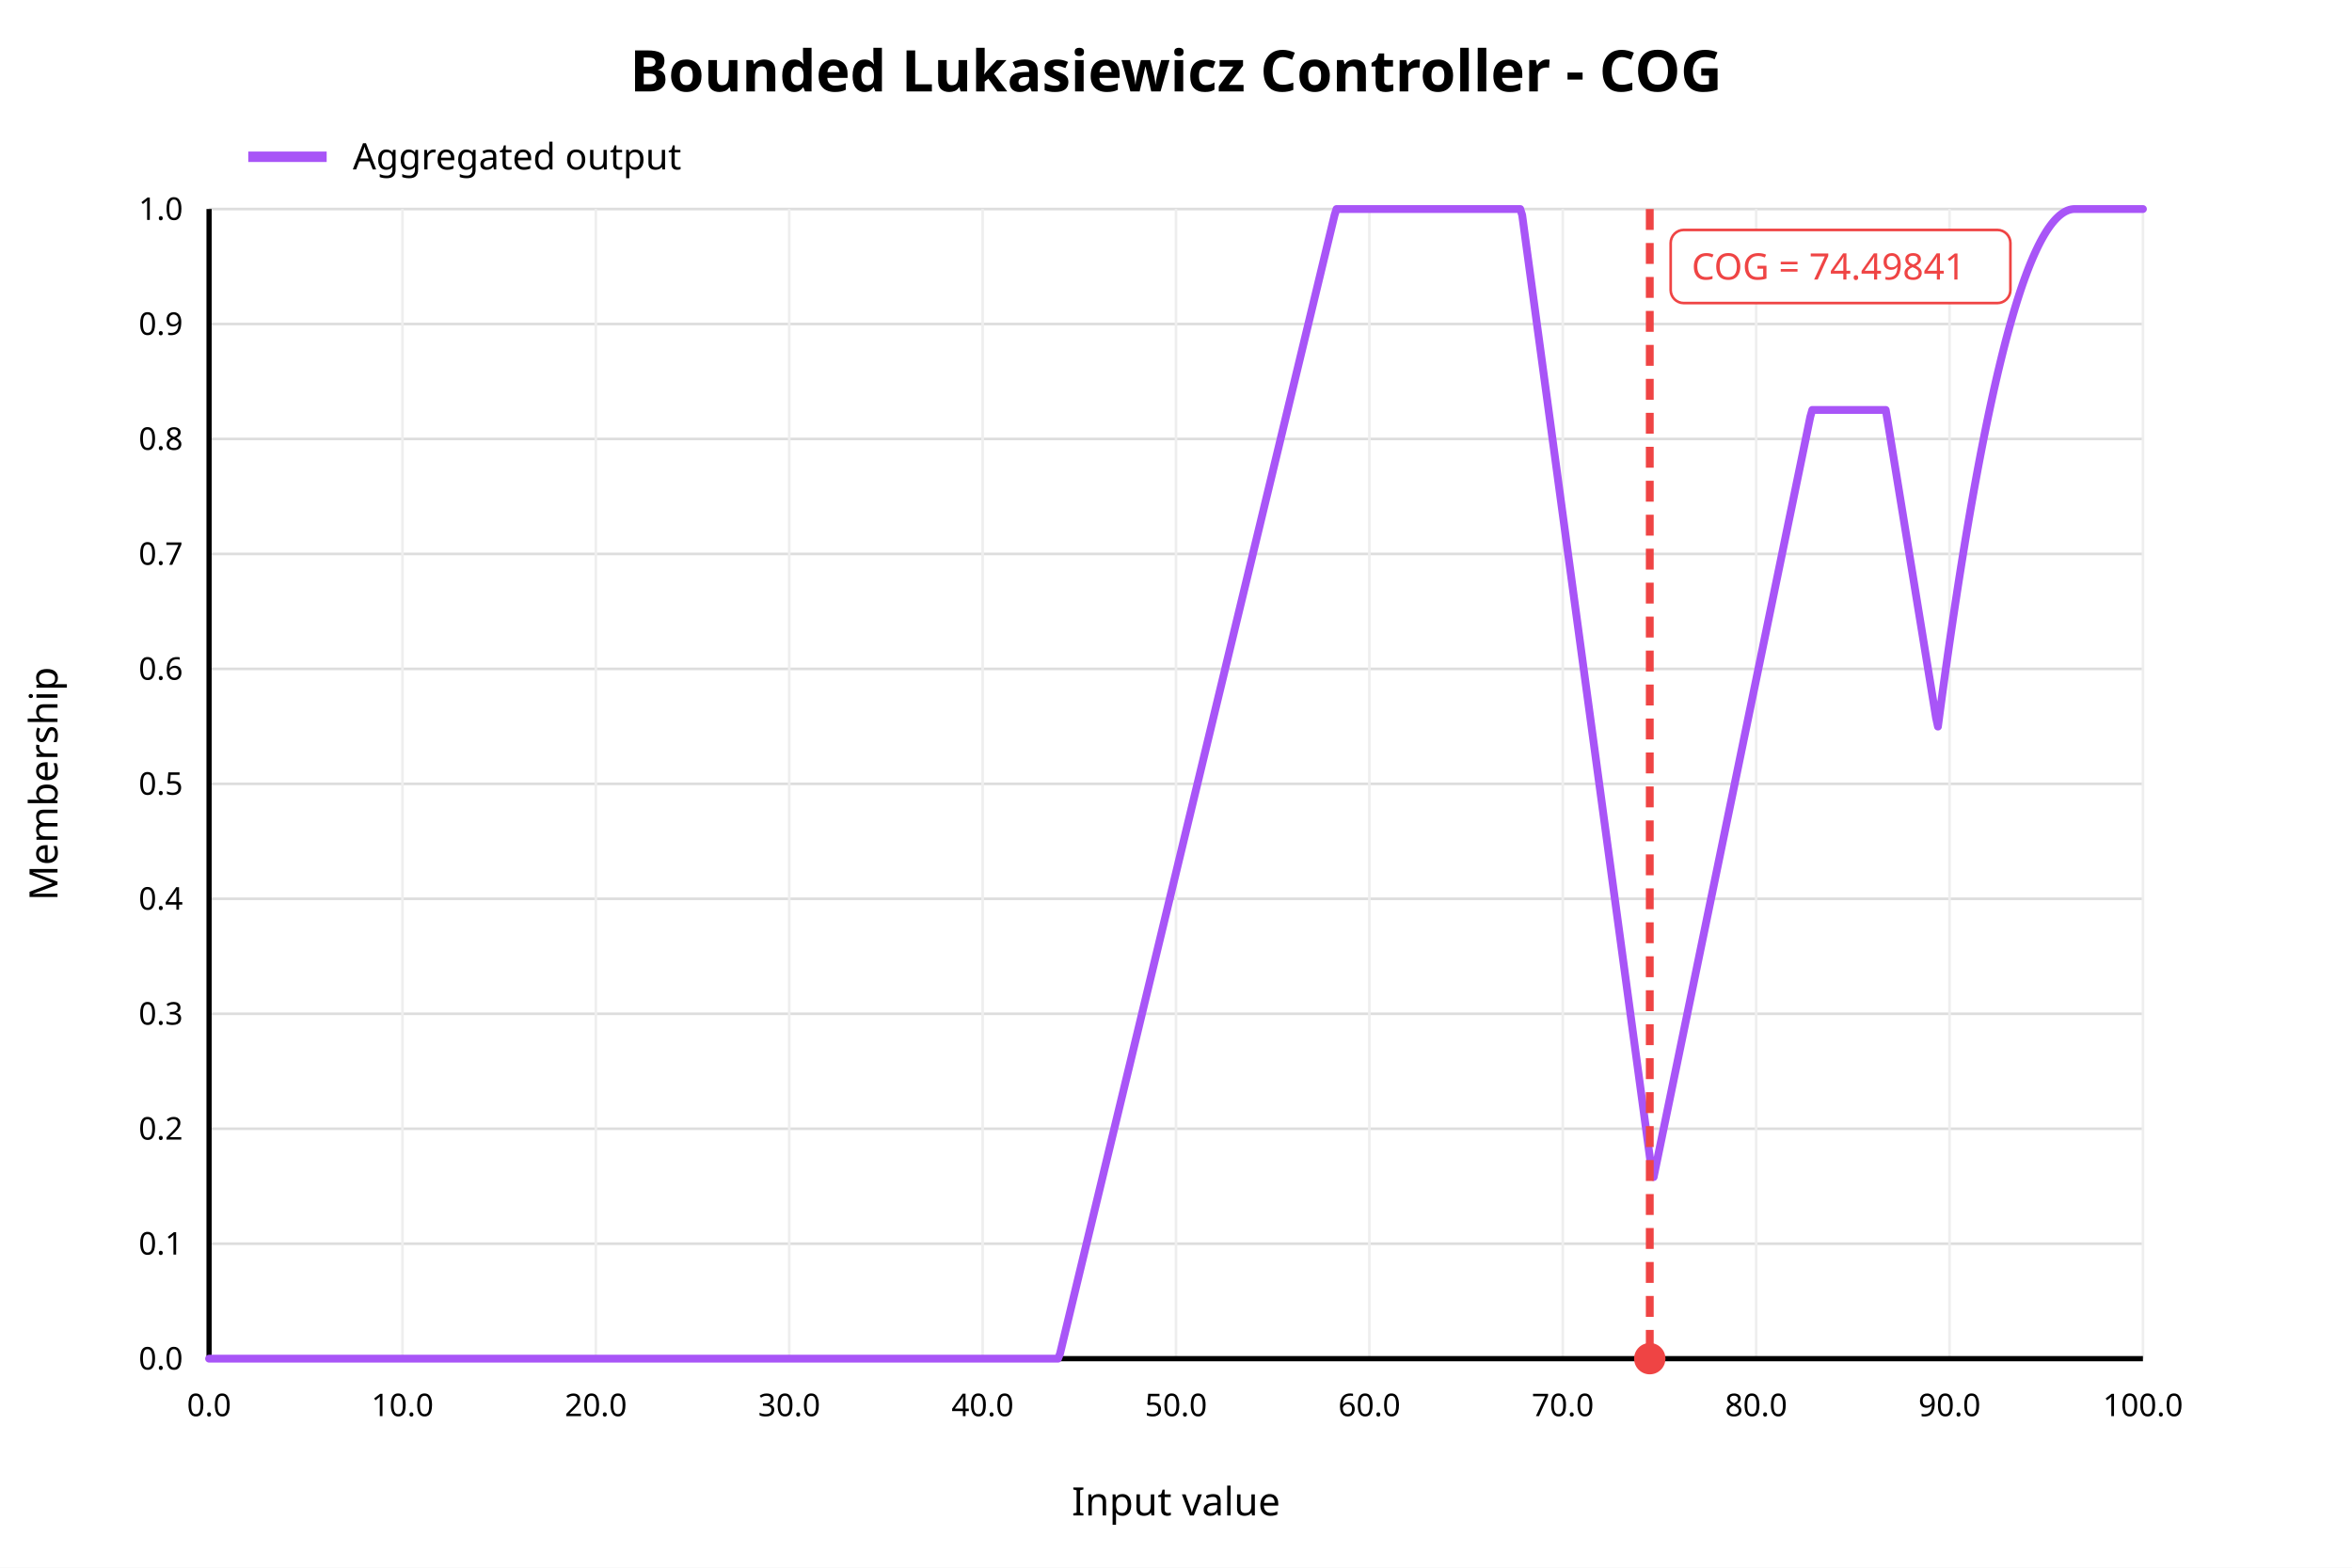
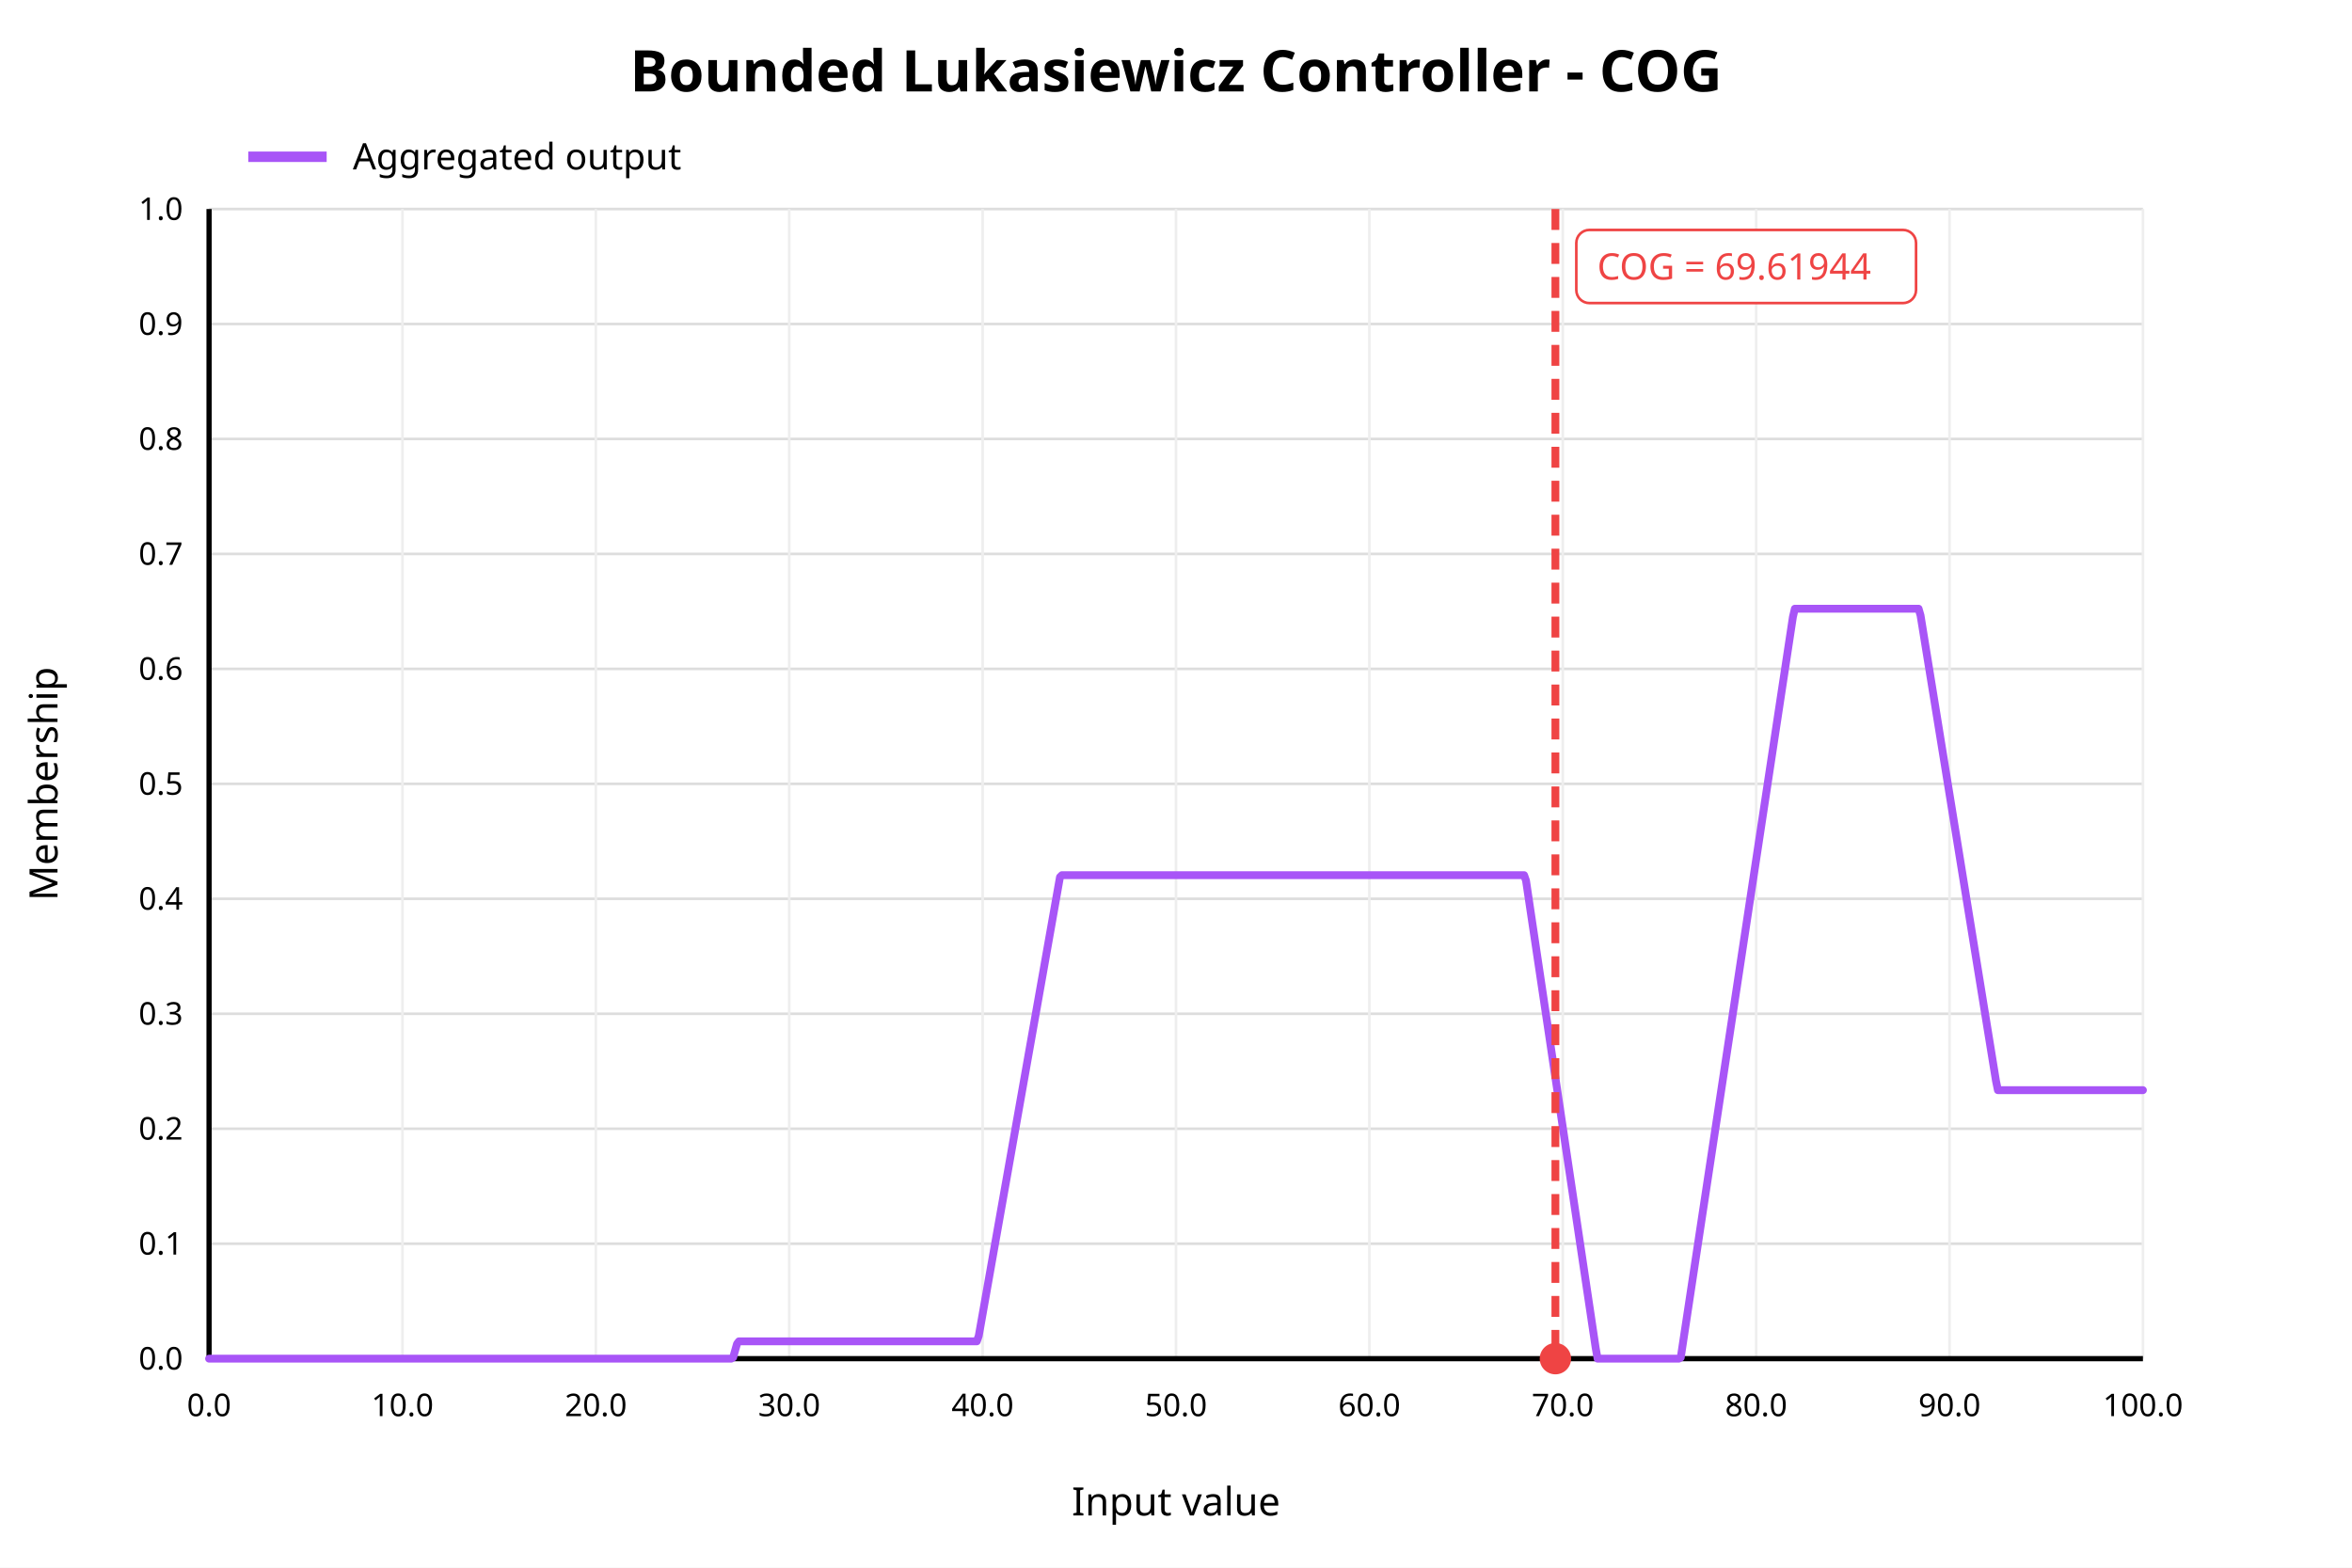
<svg xmlns="http://www.w3.org/2000/svg" width="900" height="600" viewBox="0 0 900 600">
  <rect x="0" y="0" width="900" height="600" fill="white" />
  <text x="450" y="35" text-anchor="middle" font-family="sans-serif" font-size="22" font-weight="bold" fill="black">Bounded Lukasiewicz Controller - COG</text>
  <line x1="80" y1="520.00" x2="820" y2="520.00" stroke="#dddddd" stroke-width="1" />
  <text x="70" y="520.00" text-anchor="end" dominant-baseline="middle" font-family="sans-serif" font-size="12" fill="black">0.0</text>
  <line x1="80" y1="476.00" x2="820" y2="476.00" stroke="#dddddd" stroke-width="1" />
  <text x="70" y="476.00" text-anchor="end" dominant-baseline="middle" font-family="sans-serif" font-size="12" fill="black">0.1</text>
  <line x1="80" y1="432.00" x2="820" y2="432.00" stroke="#dddddd" stroke-width="1" />
  <text x="70" y="432.00" text-anchor="end" dominant-baseline="middle" font-family="sans-serif" font-size="12" fill="black">0.2</text>
  <line x1="80" y1="388.00" x2="820" y2="388.00" stroke="#dddddd" stroke-width="1" />
  <text x="70" y="388.00" text-anchor="end" dominant-baseline="middle" font-family="sans-serif" font-size="12" fill="black">0.3</text>
  <line x1="80" y1="344.00" x2="820" y2="344.00" stroke="#dddddd" stroke-width="1" />
  <text x="70" y="344.00" text-anchor="end" dominant-baseline="middle" font-family="sans-serif" font-size="12" fill="black">0.4</text>
  <line x1="80" y1="300.00" x2="820" y2="300.00" stroke="#dddddd" stroke-width="1" />
  <text x="70" y="300.00" text-anchor="end" dominant-baseline="middle" font-family="sans-serif" font-size="12" fill="black">0.5</text>
  <line x1="80" y1="256.00" x2="820" y2="256.00" stroke="#dddddd" stroke-width="1" />
  <text x="70" y="256.00" text-anchor="end" dominant-baseline="middle" font-family="sans-serif" font-size="12" fill="black">0.6</text>
  <line x1="80" y1="212.00" x2="820" y2="212.00" stroke="#dddddd" stroke-width="1" />
  <text x="70" y="212.00" text-anchor="end" dominant-baseline="middle" font-family="sans-serif" font-size="12" fill="black">0.7</text>
  <line x1="80" y1="168.00" x2="820" y2="168.00" stroke="#dddddd" stroke-width="1" />
  <text x="70" y="168.00" text-anchor="end" dominant-baseline="middle" font-family="sans-serif" font-size="12" fill="black">0.8</text>
  <line x1="80" y1="124.00" x2="820" y2="124.00" stroke="#dddddd" stroke-width="1" />
  <text x="70" y="124.00" text-anchor="end" dominant-baseline="middle" font-family="sans-serif" font-size="12" fill="black">0.9</text>
  <line x1="80" y1="80.00" x2="820" y2="80.00" stroke="#dddddd" stroke-width="1" />
  <text x="70" y="80.00" text-anchor="end" dominant-baseline="middle" font-family="sans-serif" font-size="12" fill="black">1.0</text>
  <line x1="80.00" y1="80" x2="80.00" y2="520" stroke="#eeeeee" stroke-width="1" />
  <text x="80.00" y="542" text-anchor="middle" font-family="sans-serif" font-size="12" fill="black">0.0</text>
  <line x1="154.00" y1="80" x2="154.00" y2="520" stroke="#eeeeee" stroke-width="1" />
  <text x="154.00" y="542" text-anchor="middle" font-family="sans-serif" font-size="12" fill="black">10.0</text>
  <line x1="228.00" y1="80" x2="228.00" y2="520" stroke="#eeeeee" stroke-width="1" />
  <text x="228.00" y="542" text-anchor="middle" font-family="sans-serif" font-size="12" fill="black">20.0</text>
  <line x1="302.00" y1="80" x2="302.00" y2="520" stroke="#eeeeee" stroke-width="1" />
  <text x="302.00" y="542" text-anchor="middle" font-family="sans-serif" font-size="12" fill="black">30.0</text>
  <line x1="376.00" y1="80" x2="376.00" y2="520" stroke="#eeeeee" stroke-width="1" />
  <text x="376.00" y="542" text-anchor="middle" font-family="sans-serif" font-size="12" fill="black">40.0</text>
  <line x1="450.00" y1="80" x2="450.00" y2="520" stroke="#eeeeee" stroke-width="1" />
  <text x="450.00" y="542" text-anchor="middle" font-family="sans-serif" font-size="12" fill="black">50.0</text>
  <line x1="524.00" y1="80" x2="524.00" y2="520" stroke="#eeeeee" stroke-width="1" />
  <text x="524.00" y="542" text-anchor="middle" font-family="sans-serif" font-size="12" fill="black">60.0</text>
  <line x1="598.00" y1="80" x2="598.00" y2="520" stroke="#eeeeee" stroke-width="1" />
  <text x="598.00" y="542" text-anchor="middle" font-family="sans-serif" font-size="12" fill="black">70.0</text>
  <line x1="672.00" y1="80" x2="672.00" y2="520" stroke="#eeeeee" stroke-width="1" />
  <text x="672.00" y="542" text-anchor="middle" font-family="sans-serif" font-size="12" fill="black">80.0</text>
  <line x1="746.00" y1="80" x2="746.00" y2="520" stroke="#eeeeee" stroke-width="1" />
  <text x="746.00" y="542" text-anchor="middle" font-family="sans-serif" font-size="12" fill="black">90.0</text>
  <line x1="820.00" y1="80" x2="820.00" y2="520" stroke="#eeeeee" stroke-width="1" />
  <text x="820.00" y="542" text-anchor="middle" font-family="sans-serif" font-size="12" fill="black">100.0</text>
  <line x1="80" y1="520" x2="820" y2="520" stroke="black" stroke-width="2" />
  <line x1="80" y1="80" x2="80" y2="520" stroke="black" stroke-width="2" />
  <text x="450" y="580" text-anchor="middle" font-family="sans-serif" font-size="15" fill="black">Input value</text>
  <text x="22" y="300" text-anchor="middle" font-family="sans-serif" font-size="15" fill="black" transform="rotate(-90 22 300)">Membership</text>
-   <polyline fill="none" stroke="#a855f7" stroke-width="3" stroke-linejoin="round" stroke-linecap="round" points="80.00,520.00 80.74,520.00 81.48,520.00 82.22,520.00 82.96,520.00 83.70,520.00 84.44,520.00 85.18,520.00 85.92,520.00 86.66,520.00 87.40,520.00 88.14,520.00 88.88,520.00 89.62,520.00 90.36,520.00 91.10,520.00 91.84,520.00 92.58,520.00 93.32,520.00 94.06,520.00 94.80,520.00 95.54,520.00 96.28,520.00 97.02,520.00 97.76,520.00 98.50,520.00 99.24,520.00 99.98,520.00 100.72,520.00 101.46,520.00 102.20,520.00 102.94,520.00 103.68,520.00 104.42,520.00 105.16,520.00 105.90,520.00 106.64,520.00 107.38,520.00 108.12,520.00 108.86,520.00 109.60,520.00 110.34,520.00 111.08,520.00 111.82,520.00 112.56,520.00 113.30,520.00 114.04,520.00 114.78,520.00 115.52,520.00 116.26,520.00 117.00,520.00 117.74,520.00 118.48,520.00 119.22,520.00 119.96,520.00 120.70,520.00 121.44,520.00 122.18,520.00 122.92,520.00 123.66,520.00 124.40,520.00 125.14,520.00 125.88,520.00 126.62,520.00 127.36,520.00 128.10,520.00 128.84,520.00 129.58,520.00 130.32,520.00 131.06,520.00 131.80,520.00 132.54,520.00 133.28,520.00 134.02,520.00 134.76,520.00 135.50,520.00 136.24,520.00 136.98,520.00 137.72,520.00 138.46,520.00 139.20,520.00 139.94,520.00 140.68,520.00 141.42,520.00 142.16,520.00 142.90,520.00 143.64,520.00 144.38,520.00 145.12,520.00 145.86,520.00 146.60,520.00 147.34,520.00 148.08,520.00 148.82,520.00 149.56,520.00 150.30,520.00 151.04,520.00 151.78,520.00 152.52,520.00 153.26,520.00 154.00,520.00 154.74,520.00 155.48,520.00 156.22,520.00 156.96,520.00 157.70,520.00 158.44,520.00 159.18,520.00 159.92,520.00 160.66,520.00 161.40,520.00 162.14,520.00 162.88,520.00 163.62,520.00 164.36,520.00 165.10,520.00 165.84,520.00 166.58,520.00 167.32,520.00 168.06,520.00 168.80,520.00 169.54,520.00 170.28,520.00 171.02,520.00 171.76,520.00 172.50,520.00 173.24,520.00 173.98,520.00 174.72,520.00 175.46,520.00 176.20,520.00 176.94,520.00 177.68,520.00 178.42,520.00 179.16,520.00 179.90,520.00 180.64,520.00 181.38,520.00 182.12,520.00 182.86,520.00 183.60,520.00 184.34,520.00 185.08,520.00 185.82,520.00 186.56,520.00 187.30,520.00 188.04,520.00 188.78,520.00 189.52,520.00 190.26,520.00 191.00,520.00 191.74,520.00 192.48,520.00 193.22,520.00 193.96,520.00 194.70,520.00 195.44,520.00 196.18,520.00 196.92,520.00 197.66,520.00 198.40,520.00 199.14,520.00 199.88,520.00 200.62,520.00 201.36,520.00 202.10,520.00 202.84,520.00 203.58,520.00 204.32,520.00 205.06,520.00 205.80,520.00 206.54,520.00 207.28,520.00 208.02,520.00 208.76,520.00 209.50,520.00 210.24,520.00 210.98,520.00 211.72,520.00 212.46,520.00 213.20,520.00 213.94,520.00 214.68,520.00 215.42,520.00 216.16,520.00 216.90,520.00 217.64,520.00 218.38,520.00 219.12,520.00 219.86,520.00 220.60,520.00 221.34,520.00 222.08,520.00 222.82,520.00 223.56,520.00 224.30,520.00 225.04,520.00 225.78,520.00 226.52,520.00 227.26,520.00 228.00,520.00 228.74,520.00 229.48,520.00 230.22,520.00 230.96,520.00 231.70,520.00 232.44,520.00 233.18,520.00 233.92,520.00 234.66,520.00 235.40,520.00 236.14,520.00 236.88,520.00 237.62,520.00 238.36,520.00 239.10,520.00 239.84,520.00 240.58,520.00 241.32,520.00 242.06,520.00 242.80,520.00 243.54,520.00 244.28,520.00 245.02,520.00 245.76,520.00 246.50,520.00 247.24,520.00 247.98,520.00 248.72,520.00 249.46,520.00 250.20,520.00 250.94,520.00 251.68,520.00 252.42,520.00 253.16,520.00 253.90,520.00 254.64,520.00 255.38,520.00 256.12,520.00 256.86,520.00 257.60,520.00 258.34,520.00 259.08,520.00 259.82,520.00 260.56,520.00 261.30,520.00 262.04,520.00 262.78,520.00 263.52,520.00 264.26,520.00 265.00,520.00 265.74,520.00 266.48,520.00 267.22,520.00 267.96,520.00 268.70,520.00 269.44,520.00 270.18,520.00 270.92,520.00 271.66,520.00 272.40,520.00 273.14,520.00 273.88,520.00 274.62,520.00 275.36,520.00 276.10,520.00 276.84,520.00 277.58,520.00 278.32,520.00 279.06,520.00 279.80,520.00 280.54,520.00 281.28,520.00 282.02,520.00 282.76,520.00 283.50,520.00 284.24,520.00 284.98,520.00 285.72,520.00 286.46,520.00 287.20,520.00 287.94,520.00 288.68,520.00 289.42,520.00 290.16,520.00 290.90,520.00 291.64,520.00 292.38,520.00 293.12,520.00 293.86,520.00 294.60,520.00 295.34,520.00 296.08,520.00 296.82,520.00 297.56,520.00 298.30,520.00 299.04,520.00 299.78,520.00 300.52,520.00 301.26,520.00 302.00,520.00 302.74,520.00 303.48,520.00 304.22,520.00 304.96,520.00 305.70,520.00 306.44,520.00 307.18,520.00 307.92,520.00 308.66,520.00 309.40,520.00 310.14,520.00 310.88,520.00 311.62,520.00 312.36,520.00 313.10,520.00 313.84,520.00 314.58,520.00 315.32,520.00 316.06,520.00 316.80,520.00 317.54,520.00 318.28,520.00 319.02,520.00 319.76,520.00 320.50,520.00 321.24,520.00 321.98,520.00 322.72,520.00 323.46,520.00 324.20,520.00 324.94,520.00 325.68,520.00 326.42,520.00 327.16,520.00 327.90,520.00 328.64,520.00 329.38,520.00 330.12,520.00 330.86,520.00 331.60,520.00 332.34,520.00 333.08,520.00 333.82,520.00 334.56,520.00 335.30,520.00 336.04,520.00 336.78,520.00 337.52,520.00 338.26,520.00 339.00,520.00 339.74,520.00 340.48,520.00 341.22,520.00 341.96,520.00 342.70,520.00 343.44,520.00 344.18,520.00 344.92,520.00 345.66,520.00 346.40,520.00 347.14,520.00 347.88,520.00 348.62,520.00 349.36,520.00 350.10,520.00 350.84,520.00 351.58,520.00 352.32,520.00 353.06,520.00 353.80,520.00 354.54,520.00 355.28,520.00 356.02,520.00 356.76,520.00 357.50,520.00 358.24,520.00 358.98,520.00 359.72,520.00 360.46,520.00 361.20,520.00 361.94,520.00 362.68,520.00 363.42,520.00 364.16,520.00 364.90,520.00 365.64,520.00 366.38,520.00 367.12,520.00 367.86,520.00 368.60,520.00 369.34,520.00 370.08,520.00 370.82,520.00 371.56,520.00 372.30,520.00 373.04,520.00 373.78,520.00 374.52,520.00 375.26,520.00 376.00,520.00 376.74,520.00 377.48,520.00 378.22,520.00 378.96,520.00 379.70,520.00 380.44,520.00 381.18,520.00 381.92,520.00 382.66,520.00 383.40,520.00 384.14,520.00 384.88,520.00 385.62,520.00 386.36,520.00 387.10,520.00 387.84,520.00 388.58,520.00 389.32,520.00 390.06,520.00 390.80,520.00 391.54,520.00 392.28,520.00 393.02,520.00 393.76,520.00 394.50,520.00 395.24,520.00 395.98,520.00 396.72,520.00 397.46,520.00 398.20,520.00 398.94,520.00 399.68,520.00 400.42,520.00 401.16,520.00 401.90,520.00 402.64,520.00 403.38,520.00 404.12,520.00 404.86,520.00 405.60,518.15 406.34,515.08 407.08,512.01 407.82,508.94 408.56,505.87 409.30,502.80 410.04,499.73 410.78,496.66 411.52,493.59 412.26,490.52 413.00,487.45 413.74,484.38 414.48,481.32 415.22,478.25 415.96,475.18 416.70,472.11 417.44,469.04 418.18,465.97 418.92,462.90 419.66,459.83 420.40,456.76 421.14,453.69 421.88,450.62 422.62,447.55 423.36,444.49 424.10,441.42 424.84,438.35 425.58,435.28 426.32,432.21 427.06,429.14 427.80,426.07 428.54,423.00 429.28,419.93 430.02,416.86 430.76,413.79 431.50,410.72 432.24,407.66 432.98,404.59 433.72,401.52 434.46,398.45 435.20,395.38 435.94,392.31 436.68,389.24 437.42,386.17 438.16,383.10 438.90,380.03 439.64,376.96 440.38,373.89 441.12,370.83 441.86,367.76 442.60,364.69 443.34,361.62 444.08,358.55 444.82,355.48 445.56,352.41 446.30,349.34 447.04,346.27 447.78,343.20 448.52,340.13 449.26,337.06 450.00,334.00 450.74,330.93 451.48,327.86 452.22,324.79 452.96,321.72 453.70,318.65 454.44,315.58 455.18,312.51 455.92,309.44 456.66,306.37 457.40,303.30 458.14,300.23 458.88,297.17 459.62,294.10 460.36,291.03 461.10,287.96 461.84,284.89 462.58,281.82 463.32,278.75 464.06,275.68 464.80,272.61 465.54,269.54 466.28,266.47 467.02,263.40 467.76,260.34 468.50,257.27 469.24,254.20 469.98,251.13 470.72,248.06 471.46,244.99 472.20,241.92 472.94,238.85 473.68,235.78 474.42,232.71 475.16,229.64 475.90,226.57 476.64,223.51 477.38,220.44 478.12,217.37 478.86,214.30 479.60,211.23 480.34,208.16 481.08,205.09 481.82,202.02 482.56,198.95 483.30,195.88 484.04,192.81 484.78,189.74 485.52,186.68 486.26,183.61 487.00,180.54 487.74,177.47 488.48,174.40 489.22,171.33 489.96,168.26 490.70,165.19 491.44,162.12 492.18,159.05 492.92,155.98 493.66,152.91 494.40,149.85 495.14,146.78 495.88,143.71 496.62,140.64 497.36,137.57 498.10,134.50 498.84,131.43 499.58,128.36 500.32,125.29 501.06,122.22 501.80,119.15 502.54,116.08 503.28,113.02 504.02,109.95 504.76,106.88 505.50,103.81 506.24,100.74 506.98,97.67 507.72,94.60 508.46,91.53 509.20,88.46 509.94,85.39 510.68,82.32 511.42,80.00 512.16,80.00 512.90,80.00 513.64,80.00 514.38,80.00 515.12,80.00 515.86,80.00 516.60,80.00 517.34,80.00 518.08,80.00 518.82,80.00 519.56,80.00 520.30,80.00 521.04,80.00 521.78,80.00 522.52,80.00 523.26,80.00 524.00,80.00 524.74,80.00 525.48,80.00 526.22,80.00 526.96,80.00 527.70,80.00 528.44,80.00 529.18,80.00 529.92,80.00 530.66,80.00 531.40,80.00 532.14,80.00 532.88,80.00 533.62,80.00 534.36,80.00 535.10,80.00 535.84,80.00 536.58,80.00 537.32,80.00 538.06,80.00 538.80,80.00 539.54,80.00 540.28,80.00 541.02,80.00 541.76,80.00 542.50,80.00 543.24,80.00 543.98,80.00 544.72,80.00 545.46,80.00 546.20,80.00 546.94,80.00 547.68,80.00 548.42,80.00 549.16,80.00 549.90,80.00 550.64,80.00 551.38,80.00 552.12,80.00 552.86,80.00 553.60,80.00 554.34,80.00 555.08,80.00 555.82,80.00 556.56,80.00 557.30,80.00 558.04,80.00 558.78,80.00 559.52,80.00 560.26,80.00 561.00,80.00 561.74,80.00 562.48,80.00 563.22,80.00 563.96,80.00 564.70,80.00 565.44,80.00 566.18,80.00 566.92,80.00 567.66,80.00 568.40,80.00 569.14,80.00 569.88,80.00 570.62,80.00 571.36,80.00 572.10,80.00 572.84,80.00 573.58,80.00 574.32,80.00 575.06,80.00 575.80,80.00 576.54,80.00 577.28,80.00 578.02,80.00 578.76,80.00 579.50,80.00 580.24,80.00 580.98,80.00 581.72,80.00 582.46,82.32 583.20,87.78 583.94,93.24 584.68,98.70 585.42,104.16 586.16,109.62 586.90,115.08 587.64,120.54 588.38,126.01 589.12,131.47 589.86,136.93 590.60,142.39 591.34,147.85 592.08,153.31 592.82,158.77 593.56,164.23 594.30,169.69 595.04,175.15 595.78,180.61 596.52,186.07 597.26,191.54 598.00,197.00 598.74,202.46 599.48,207.92 600.22,213.38 600.96,218.84 601.70,224.30 602.44,229.76 603.18,235.22 603.92,240.68 604.66,246.14 605.40,251.60 606.14,257.07 606.88,262.53 607.62,267.99 608.36,273.45 609.10,278.91 609.84,284.37 610.58,289.83 611.32,295.29 612.06,300.75 612.80,306.21 613.54,311.67 614.28,317.13 615.02,322.60 615.76,328.06 616.50,333.52 617.24,338.98 617.98,344.44 618.72,349.90 619.46,355.36 620.20,360.82 620.94,366.28 621.68,371.74 622.42,377.20 623.16,382.66 623.90,388.12 624.64,393.59 625.38,399.05 626.12,404.51 626.86,409.97 627.60,415.43 628.34,420.89 629.08,426.35 629.82,431.81 630.56,437.27 631.30,442.73 632.04,448.19 632.78,450.50 633.52,446.91 634.26,443.32 635.00,439.73 635.74,436.13 636.48,432.54 637.22,428.95 637.96,425.35 638.70,421.76 639.44,418.17 640.18,414.57 640.92,410.98 641.66,407.39 642.40,403.80 643.14,400.20 643.88,396.61 644.62,393.02 645.36,389.42 646.10,385.83 646.84,382.24 647.58,378.65 648.32,375.05 649.06,371.46 649.80,367.87 650.54,364.27 651.28,360.68 652.02,357.09 652.76,353.50 653.50,349.90 654.24,346.31 654.98,342.72 655.72,339.12 656.46,335.53 657.20,331.94 657.94,328.35 658.68,324.75 659.42,321.16 660.16,317.57 660.90,313.97 661.64,310.38 662.38,306.79 663.12,303.20 663.86,299.60 664.60,296.01 665.34,292.42 666.08,288.82 666.82,285.23 667.56,281.64 668.30,278.05 669.04,274.45 669.78,270.86 670.52,267.27 671.26,263.67 672.00,260.08 672.74,256.49 673.48,252.89 674.22,249.30 674.96,245.71 675.70,242.12 676.44,238.52 677.18,234.93 677.92,231.34 678.66,227.74 679.40,224.15 680.14,220.56 680.88,216.97 681.62,213.37 682.36,209.78 683.10,206.19 683.84,202.59 684.58,199.00 685.32,195.41 686.06,191.82 686.80,188.22 687.54,184.63 688.28,181.04 689.02,177.44 689.76,173.85 690.50,170.26 691.24,166.67 691.98,163.07 692.72,159.48 693.46,156.89 694.20,156.89 694.94,156.89 695.68,156.89 696.42,156.89 697.16,156.89 697.90,156.89 698.64,156.89 699.38,156.89 700.12,156.89 700.86,156.89 701.60,156.89 702.34,156.89 703.08,156.89 703.82,156.89 704.56,156.89 705.30,156.89 706.04,156.89 706.78,156.89 707.52,156.89 708.26,156.89 709.00,156.89 709.74,156.89 710.48,156.89 711.22,156.89 711.96,156.89 712.70,156.89 713.44,156.89 714.18,156.89 714.92,156.89 715.66,156.89 716.40,156.89 717.14,156.89 717.88,156.89 718.62,156.89 719.36,156.89 720.10,156.89 720.84,156.89 721.58,156.89 722.32,161.19 723.06,165.73 723.80,170.27 724.54,174.81 725.28,179.35 726.02,183.89 726.76,188.43 727.50,192.97 728.24,197.51 728.98,202.06 729.72,206.60 730.46,211.14 731.20,215.68 731.94,220.22 732.68,224.76 733.42,229.30 734.16,233.84 734.90,238.38 735.64,242.92 736.38,247.47 737.12,252.01 737.86,256.55 738.60,261.09 739.34,265.63 740.08,270.17 740.82,274.71 741.56,278.09 742.30,272.53 743.04,267.05 743.78,261.65 744.52,256.33 745.26,251.09 746.00,245.93 746.74,240.84 747.48,235.84 748.22,230.91 748.96,226.07 749.70,221.30 750.44,216.61 751.18,212.00 751.92,207.47 752.66,203.02 753.40,198.65 754.14,194.36 754.88,190.14 755.62,186.01 756.36,181.95 757.10,177.98 757.84,174.08 758.58,170.26 759.32,166.52 760.06,162.86 760.80,159.28 761.54,155.78 762.28,152.36 763.02,149.01 763.76,145.75 764.50,142.56 765.24,139.46 765.98,136.43 766.72,133.48 767.46,130.61 768.20,127.82 768.94,125.11 769.68,122.48 770.42,119.93 771.16,117.46 771.90,115.06 772.64,112.75 773.38,110.51 774.12,108.35 774.86,106.27 775.60,104.27 776.34,102.35 777.08,100.51 777.82,98.75 778.56,97.07 779.30,95.47 780.04,93.94 780.78,92.50 781.52,91.13 782.26,89.84 783.00,88.63 783.74,87.50 784.48,86.45 785.22,85.48 785.96,84.59 786.70,83.78 787.44,83.05 788.18,82.39 788.92,81.82 789.66,81.32 790.40,80.90 791.14,80.56 791.88,80.30 792.62,80.12 793.36,80.02 794.10,80.00 794.84,80.00 795.58,80.00 796.32,80.00 797.06,80.00 797.80,80.00 798.54,80.00 799.28,80.00 800.02,80.00 800.76,80.00 801.50,80.00 802.24,80.00 802.98,80.00 803.72,80.00 804.46,80.00 805.20,80.00 805.94,80.00 806.68,80.00 807.42,80.00 808.16,80.00 808.90,80.00 809.64,80.00 810.38,80.00 811.12,80.00 811.86,80.00 812.60,80.00 813.34,80.00 814.08,80.00 814.82,80.00 815.56,80.00 816.30,80.00 817.04,80.00 817.78,80.00 818.52,80.00 819.26,80.00 820.00,80.00" />
-   <line x1="631.29" y1="80" x2="631.29" y2="520" stroke="#ef4444" stroke-width="3" stroke-dasharray="8 5" />
-   <circle cx="631.29" cy="520" r="6" fill="#ef4444" />
-   <rect x="639.29" y="88" width="130" height="28" rx="5" fill="white" stroke="#ef4444" />
-   <text x="647.29" y="107" font-family="sans-serif" font-size="14" fill="#ef4444">COG = 74.49841</text>
+   <polyline fill="none" stroke="#a855f7" stroke-width="3" stroke-linejoin="round" stroke-linecap="round" points="80.00,520.00 80.74,520.00 81.48,520.00 82.22,520.00 82.96,520.00 83.70,520.00 84.44,520.00 85.18,520.00 85.92,520.00 86.66,520.00 87.40,520.00 88.14,520.00 88.88,520.00 89.62,520.00 90.36,520.00 91.10,520.00 91.84,520.00 92.58,520.00 93.32,520.00 94.06,520.00 94.80,520.00 95.54,520.00 96.28,520.00 97.02,520.00 97.76,520.00 98.50,520.00 99.24,520.00 99.98,520.00 100.72,520.00 101.46,520.00 102.20,520.00 102.94,520.00 103.68,520.00 104.42,520.00 105.16,520.00 105.90,520.00 106.64,520.00 107.38,520.00 108.12,520.00 108.86,520.00 109.60,520.00 110.34,520.00 111.08,520.00 111.82,520.00 112.56,520.00 113.30,520.00 114.04,520.00 114.78,520.00 115.52,520.00 116.26,520.00 117.00,520.00 117.74,520.00 118.48,520.00 119.22,520.00 119.96,520.00 120.70,520.00 121.44,520.00 122.18,520.00 122.92,520.00 123.66,520.00 124.40,520.00 125.14,520.00 125.88,520.00 126.62,520.00 127.36,520.00 128.10,520.00 128.84,520.00 129.58,520.00 130.32,520.00 131.06,520.00 131.80,520.00 132.54,520.00 133.28,520.00 134.02,520.00 134.76,520.00 135.50,520.00 136.24,520.00 136.98,520.00 137.72,520.00 138.46,520.00 139.20,520.00 139.94,520.00 140.68,520.00 141.42,520.00 142.16,520.00 142.90,520.00 143.64,520.00 144.38,520.00 145.12,520.00 145.86,520.00 146.60,520.00 147.34,520.00 148.08,520.00 148.82,520.00 149.56,520.00 150.30,520.00 151.04,520.00 151.78,520.00 152.52,520.00 153.26,520.00 154.00,520.00 154.74,520.00 155.48,520.00 156.22,520.00 156.96,520.00 157.70,520.00 158.44,520.00 159.18,520.00 159.92,520.00 160.66,520.00 161.40,520.00 162.14,520.00 162.88,520.00 163.62,520.00 164.36,520.00 165.10,520.00 165.84,520.00 166.58,520.00 167.32,520.00 168.06,520.00 168.80,520.00 169.54,520.00 170.28,520.00 171.02,520.00 171.76,520.00 172.50,520.00 173.24,520.00 173.98,520.00 174.72,520.00 175.46,520.00 176.20,520.00 176.94,520.00 177.68,520.00 178.42,520.00 179.16,520.00 179.90,520.00 180.64,520.00 181.38,520.00 182.12,520.00 182.86,520.00 183.60,520.00 184.34,520.00 185.08,520.00 185.82,520.00 186.56,520.00 187.30,520.00 188.04,520.00 188.78,520.00 189.52,520.00 190.26,520.00 191.00,520.00 191.74,520.00 192.48,520.00 193.22,520.00 193.96,520.00 194.70,520.00 195.44,520.00 196.18,520.00 196.92,520.00 197.66,520.00 198.40,520.00 199.14,520.00 199.88,520.00 200.62,520.00 201.36,520.00 202.10,520.00 202.84,520.00 203.58,520.00 204.32,520.00 205.06,520.00 205.80,520.00 206.54,520.00 207.28,520.00 208.02,520.00 208.76,520.00 209.50,520.00 210.24,520.00 210.98,520.00 211.72,520.00 212.46,520.00 213.20,520.00 213.94,520.00 214.68,520.00 215.42,520.00 216.16,520.00 216.90,520.00 217.64,520.00 218.38,520.00 219.12,520.00 219.86,520.00 220.60,520.00 221.34,520.00 222.08,520.00 222.82,520.00 223.56,520.00 224.30,520.00 225.04,520.00 225.78,520.00 226.52,520.00 227.26,520.00 228.00,520.00 228.74,520.00 229.48,520.00 230.22,520.00 230.96,520.00 231.70,520.00 232.44,520.00 233.18,520.00 233.92,520.00 234.66,520.00 235.40,520.00 236.14,520.00 236.88,520.00 237.62,520.00 238.36,520.00 239.10,520.00 239.84,520.00 240.58,520.00 241.32,520.00 242.06,520.00 242.80,520.00 243.54,520.00 244.28,520.00 245.02,520.00 245.76,520.00 246.50,520.00 247.24,520.00 247.98,520.00 248.72,520.00 249.46,520.00 250.20,520.00 250.94,520.00 251.68,520.00 252.42,520.00 253.16,520.00 253.90,520.00 254.64,520.00 255.38,520.00 256.12,520.00 256.86,520.00 257.60,520.00 258.34,520.00 259.08,520.00 259.82,520.00 260.56,520.00 261.30,520.00 262.04,520.00 262.78,520.00 263.52,520.00 264.26,520.00 265.00,520.00 265.74,520.00 266.48,520.00 267.22,520.00 267.96,520.00 268.70,520.00 269.44,520.00 270.18,520.00 270.92,520.00 271.66,520.00 272.40,520.00 273.14,520.00 273.88,520.00 274.62,520.00 275.36,520.00 276.10,520.00 276.84,520.00 277.58,520.00 278.32,520.00 279.06,520.00 279.80,520.00 280.54,519.53 281.28,516.93 282.02,514.32 282.76,513.37 283.50,513.37 284.24,513.37 284.98,513.37 285.72,513.37 286.46,513.37 287.20,513.37 287.94,513.37 288.68,513.37 289.42,513.37 290.16,513.37 290.90,513.37 291.64,513.37 292.38,513.37 293.12,513.37 293.86,513.37 294.60,513.37 295.34,513.37 296.08,513.37 296.82,513.37 297.56,513.37 298.30,513.37 299.04,513.37 299.78,513.37 300.52,513.37 301.26,513.37 302.00,513.37 302.74,513.37 303.48,513.37 304.22,513.37 304.96,513.37 305.70,513.37 306.44,513.37 307.18,513.37 307.92,513.37 308.66,513.37 309.40,513.37 310.14,513.37 310.88,513.37 311.62,513.37 312.36,513.37 313.10,513.37 313.84,513.37 314.58,513.37 315.32,513.37 316.06,513.37 316.80,513.37 317.54,513.37 318.28,513.37 319.02,513.37 319.76,513.37 320.50,513.37 321.24,513.37 321.98,513.37 322.72,513.37 323.46,513.37 324.20,513.37 324.94,513.37 325.68,513.37 326.42,513.37 327.16,513.37 327.90,513.37 328.64,513.37 329.38,513.37 330.12,513.37 330.86,513.37 331.60,513.37 332.34,513.37 333.08,513.37 333.82,513.37 334.56,513.37 335.30,513.37 336.04,513.37 336.78,513.37 337.52,513.37 338.26,513.37 339.00,513.37 339.74,513.37 340.48,513.37 341.22,513.37 341.96,513.37 342.70,513.37 343.44,513.37 344.18,513.37 344.92,513.37 345.66,513.37 346.40,513.37 347.14,513.37 347.88,513.37 348.62,513.37 349.36,513.37 350.10,513.37 350.84,513.37 351.58,513.37 352.32,513.37 353.06,513.37 353.80,513.37 354.54,513.37 355.28,513.37 356.02,513.37 356.76,513.37 357.50,513.37 358.24,513.37 358.98,513.37 359.72,513.37 360.46,513.37 361.20,513.37 361.94,513.37 362.68,513.37 363.42,513.37 364.16,513.37 364.90,513.37 365.64,513.37 366.38,513.37 367.12,513.37 367.86,513.37 368.60,513.37 369.34,513.37 370.08,513.37 370.82,513.37 371.56,513.37 372.30,513.37 373.04,513.37 373.78,513.37 374.52,511.29 375.26,507.11 376.00,502.93 376.74,498.75 377.48,494.57 378.22,490.39 378.96,486.20 379.70,482.02 380.44,477.84 381.18,473.66 381.92,469.48 382.66,465.30 383.40,461.12 384.14,456.94 384.88,452.76 385.62,448.58 386.36,444.39 387.10,440.21 387.84,436.03 388.58,431.85 389.32,427.67 390.06,423.49 390.80,419.31 391.54,415.13 392.28,410.95 393.02,406.76 393.76,402.58 394.50,398.40 395.24,394.22 395.98,390.04 396.72,385.86 397.46,381.68 398.20,377.50 398.94,373.32 399.68,369.13 400.42,364.95 401.16,360.77 401.90,356.59 402.64,352.41 403.38,348.23 404.12,344.05 404.86,339.87 405.60,335.69 406.34,334.95 407.08,334.95 407.82,334.95 408.56,334.95 409.30,334.95 410.04,334.95 410.78,334.95 411.52,334.95 412.26,334.95 413.00,334.95 413.74,334.95 414.48,334.95 415.22,334.95 415.96,334.95 416.70,334.95 417.44,334.95 418.18,334.95 418.92,334.95 419.66,334.95 420.40,334.95 421.14,334.95 421.88,334.95 422.62,334.95 423.36,334.95 424.10,334.95 424.84,334.95 425.58,334.95 426.32,334.95 427.06,334.95 427.80,334.95 428.54,334.95 429.28,334.95 430.02,334.95 430.76,334.95 431.50,334.95 432.24,334.95 432.98,334.95 433.72,334.95 434.46,334.95 435.20,334.95 435.94,334.95 436.68,334.95 437.42,334.95 438.16,334.95 438.90,334.95 439.64,334.95 440.38,334.95 441.12,334.95 441.86,334.95 442.60,334.95 443.34,334.95 444.08,334.95 444.82,334.95 445.56,334.95 446.30,334.95 447.04,334.95 447.78,334.95 448.52,334.95 449.26,334.95 450.00,334.95 450.74,334.95 451.48,334.95 452.22,334.95 452.96,334.95 453.70,334.95 454.44,334.95 455.18,334.95 455.92,334.95 456.66,334.95 457.40,334.95 458.14,334.95 458.88,334.95 459.62,334.95 460.36,334.95 461.10,334.95 461.84,334.95 462.58,334.95 463.32,334.95 464.06,334.95 464.80,334.95 465.54,334.95 466.28,334.95 467.02,334.95 467.76,334.95 468.50,334.95 469.24,334.95 469.98,334.95 470.72,334.95 471.46,334.95 472.20,334.95 472.94,334.95 473.68,334.95 474.42,334.95 475.16,334.95 475.90,334.95 476.64,334.95 477.38,334.95 478.12,334.95 478.86,334.95 479.60,334.95 480.34,334.95 481.08,334.95 481.82,334.95 482.56,334.95 483.30,334.95 484.04,334.95 484.78,334.95 485.52,334.95 486.26,334.95 487.00,334.95 487.74,334.95 488.48,334.95 489.22,334.95 489.96,334.95 490.70,334.95 491.44,334.95 492.18,334.95 492.92,334.95 493.66,334.95 494.40,334.95 495.14,334.95 495.88,334.95 496.62,334.95 497.36,334.95 498.10,334.95 498.84,334.95 499.58,334.95 500.32,334.95 501.06,334.95 501.80,334.95 502.54,334.95 503.28,334.95 504.02,334.95 504.76,334.95 505.50,334.95 506.24,334.95 506.98,334.95 507.72,334.95 508.46,334.95 509.20,334.95 509.94,334.95 510.68,334.95 511.42,334.95 512.16,334.95 512.90,334.95 513.64,334.95 514.38,334.95 515.12,334.95 515.86,334.95 516.60,334.95 517.34,334.95 518.08,334.95 518.82,334.95 519.56,334.95 520.30,334.95 521.04,334.95 521.78,334.95 522.52,334.95 523.26,334.95 524.00,334.95 524.74,334.95 525.48,334.95 526.22,334.95 526.96,334.95 527.70,334.95 528.44,334.95 529.18,334.95 529.92,334.95 530.66,334.95 531.40,334.95 532.14,334.95 532.88,334.95 533.62,334.95 534.36,334.95 535.10,334.95 535.84,334.95 536.58,334.95 537.32,334.95 538.06,334.95 538.80,334.95 539.54,334.95 540.28,334.95 541.02,334.95 541.76,334.95 542.50,334.95 543.24,334.95 543.98,334.95 544.72,334.95 545.46,334.95 546.20,334.95 546.94,334.95 547.68,334.95 548.42,334.95 549.16,334.95 549.90,334.95 550.64,334.95 551.38,334.95 552.12,334.95 552.86,334.95 553.60,334.95 554.34,334.95 555.08,334.95 555.82,334.95 556.56,334.95 557.30,334.95 558.04,334.95 558.78,334.95 559.52,334.95 560.26,334.95 561.00,334.95 561.74,334.95 562.48,334.95 563.22,334.95 563.96,334.95 564.70,334.95 565.44,334.95 566.18,334.95 566.92,334.95 567.66,334.95 568.40,334.95 569.14,334.95 569.88,334.95 570.62,334.95 571.36,334.95 572.10,334.95 572.84,334.95 573.58,334.95 574.32,334.95 575.06,334.95 575.80,334.95 576.54,334.95 577.28,334.95 578.02,334.95 578.76,334.95 579.50,334.95 580.24,334.95 580.98,334.95 581.72,334.95 582.46,334.95 583.20,334.95 583.94,337.06 584.68,342.03 585.42,347.00 586.16,351.96 586.90,356.93 587.64,361.89 588.38,366.86 589.12,371.82 589.86,376.79 590.60,381.75 591.34,386.72 592.08,391.68 592.82,396.65 593.56,401.61 594.30,406.58 595.04,411.54 595.78,416.51 596.52,421.47 597.26,426.44 598.00,431.40 598.74,436.37 599.48,441.33 600.22,446.30 600.96,451.26 601.70,456.23 602.44,461.19 603.18,466.16 603.92,471.12 604.66,476.09 605.40,481.05 606.14,486.02 606.88,490.98 607.62,495.95 608.36,500.91 609.10,505.88 609.84,510.84 610.58,515.81 611.32,520.00 612.06,520.00 612.80,520.00 613.54,520.00 614.28,520.00 615.02,520.00 615.76,520.00 616.50,520.00 617.24,520.00 617.98,520.00 618.72,520.00 619.46,520.00 620.20,520.00 620.94,520.00 621.68,520.00 622.42,520.00 623.16,520.00 623.90,520.00 624.64,520.00 625.38,520.00 626.12,520.00 626.86,520.00 627.60,520.00 628.34,520.00 629.08,520.00 629.82,520.00 630.56,520.00 631.30,520.00 632.04,520.00 632.78,520.00 633.52,520.00 634.26,520.00 635.00,520.00 635.74,520.00 636.48,520.00 637.22,520.00 637.96,520.00 638.70,520.00 639.44,520.00 640.18,520.00 640.92,520.00 641.66,520.00 642.40,520.00 643.14,519.58 643.88,514.70 644.62,509.81 645.36,504.92 646.10,500.04 646.84,495.15 647.58,490.26 648.32,485.37 649.06,480.49 649.80,475.60 650.54,470.71 651.28,465.82 652.02,460.94 652.76,456.05 653.50,451.16 654.24,446.28 654.98,441.39 655.72,436.50 656.46,431.61 657.20,426.73 657.94,421.84 658.68,416.95 659.42,412.07 660.16,407.18 660.90,402.29 661.64,397.40 662.38,392.52 663.12,387.63 663.86,382.74 664.60,377.86 665.34,372.97 666.08,368.08 666.82,363.19 667.56,358.31 668.30,353.42 669.04,348.53 669.78,343.65 670.52,338.76 671.26,333.87 672.00,328.98 672.74,324.10 673.48,319.21 674.22,314.32 674.96,309.44 675.70,304.55 676.44,299.66 677.18,294.77 677.92,289.89 678.66,285.00 679.40,280.11 680.14,275.23 680.88,270.34 681.62,265.45 682.36,260.56 683.10,255.68 683.84,250.79 684.58,245.90 685.32,241.02 686.06,236.13 686.80,232.97 687.54,232.97 688.28,232.97 689.02,232.97 689.76,232.97 690.50,232.97 691.24,232.97 691.98,232.97 692.72,232.97 693.46,232.97 694.20,232.97 694.94,232.97 695.68,232.97 696.42,232.97 697.16,232.97 697.90,232.97 698.64,232.97 699.38,232.97 700.12,232.97 700.86,232.97 701.60,232.97 702.34,232.97 703.08,232.97 703.82,232.97 704.56,232.97 705.30,232.97 706.04,232.97 706.78,232.97 707.52,232.97 708.26,232.97 709.00,232.97 709.74,232.97 710.48,232.97 711.22,232.97 711.96,232.97 712.70,232.97 713.44,232.97 714.18,232.97 714.92,232.97 715.66,232.97 716.40,232.97 717.14,232.97 717.88,232.97 718.62,232.97 719.36,232.97 720.10,232.97 720.84,232.97 721.58,232.97 722.32,232.97 723.06,232.97 723.80,232.97 724.54,232.97 725.28,232.97 726.02,232.97 726.76,232.97 727.50,232.97 728.24,232.97 728.98,232.97 729.72,232.97 730.46,232.97 731.20,232.97 731.94,232.97 732.68,232.97 733.42,232.97 734.16,232.97 734.90,235.53 735.64,240.09 736.38,244.66 737.12,249.23 737.86,253.80 738.60,258.36 739.34,262.93 740.08,267.50 740.82,272.07 741.56,276.63 742.30,281.20 743.04,285.77 743.78,290.33 744.52,294.90 745.26,299.47 746.00,304.04 746.74,308.60 747.48,313.17 748.22,317.74 748.96,322.30 749.70,326.87 750.44,331.44 751.18,336.01 751.92,340.57 752.66,345.14 753.40,349.71 754.14,354.27 754.88,358.84 755.62,363.41 756.36,367.98 757.10,372.54 757.84,377.11 758.58,381.68 759.32,386.24 760.06,390.81 760.80,395.38 761.54,399.95 762.28,404.51 763.02,409.08 763.76,413.65 764.50,417.24 765.24,417.24 765.98,417.24 766.72,417.24 767.46,417.24 768.20,417.24 768.94,417.24 769.68,417.24 770.42,417.24 771.16,417.24 771.90,417.24 772.64,417.24 773.38,417.24 774.12,417.24 774.86,417.24 775.60,417.24 776.34,417.24 777.08,417.24 777.82,417.24 778.56,417.24 779.30,417.24 780.04,417.24 780.78,417.24 781.52,417.24 782.26,417.24 783.00,417.24 783.74,417.24 784.48,417.24 785.22,417.24 785.96,417.24 786.70,417.24 787.44,417.24 788.18,417.24 788.92,417.24 789.66,417.24 790.40,417.24 791.14,417.24 791.88,417.24 792.62,417.24 793.36,417.24 794.10,417.24 794.84,417.24 795.58,417.24 796.32,417.24 797.06,417.24 797.80,417.24 798.54,417.24 799.28,417.24 800.02,417.24 800.76,417.24 801.50,417.24 802.24,417.24 802.98,417.24 803.72,417.24 804.46,417.24 805.20,417.24 805.94,417.24 806.68,417.24 807.42,417.24 808.16,417.24 808.90,417.24 809.64,417.24 810.38,417.24 811.12,417.24 811.86,417.24 812.60,417.24 813.34,417.24 814.08,417.24 814.82,417.24 815.56,417.24 816.30,417.24 817.04,417.24 817.78,417.24 818.52,417.24 819.26,417.24 820.00,417.24" />
+   <line x1="595.18" y1="80" x2="595.18" y2="520" stroke="#ef4444" stroke-width="3" stroke-dasharray="8 5" />
+   <circle cx="595.18" cy="520" r="6" fill="#ef4444" />
+   <rect x="603.18" y="88" width="130" height="28" rx="5" fill="white" stroke="#ef4444" />
+   <text x="611.18" y="107" font-family="sans-serif" font-size="14" fill="#ef4444">COG = 69.61944</text>
  <line x1="95" y1="60" x2="125" y2="60" stroke="#a855f7" stroke-width="4" />
  <text x="135" y="60" dominant-baseline="middle" font-family="sans-serif" font-size="14" fill="black">Aggregated output</text>
</svg>
